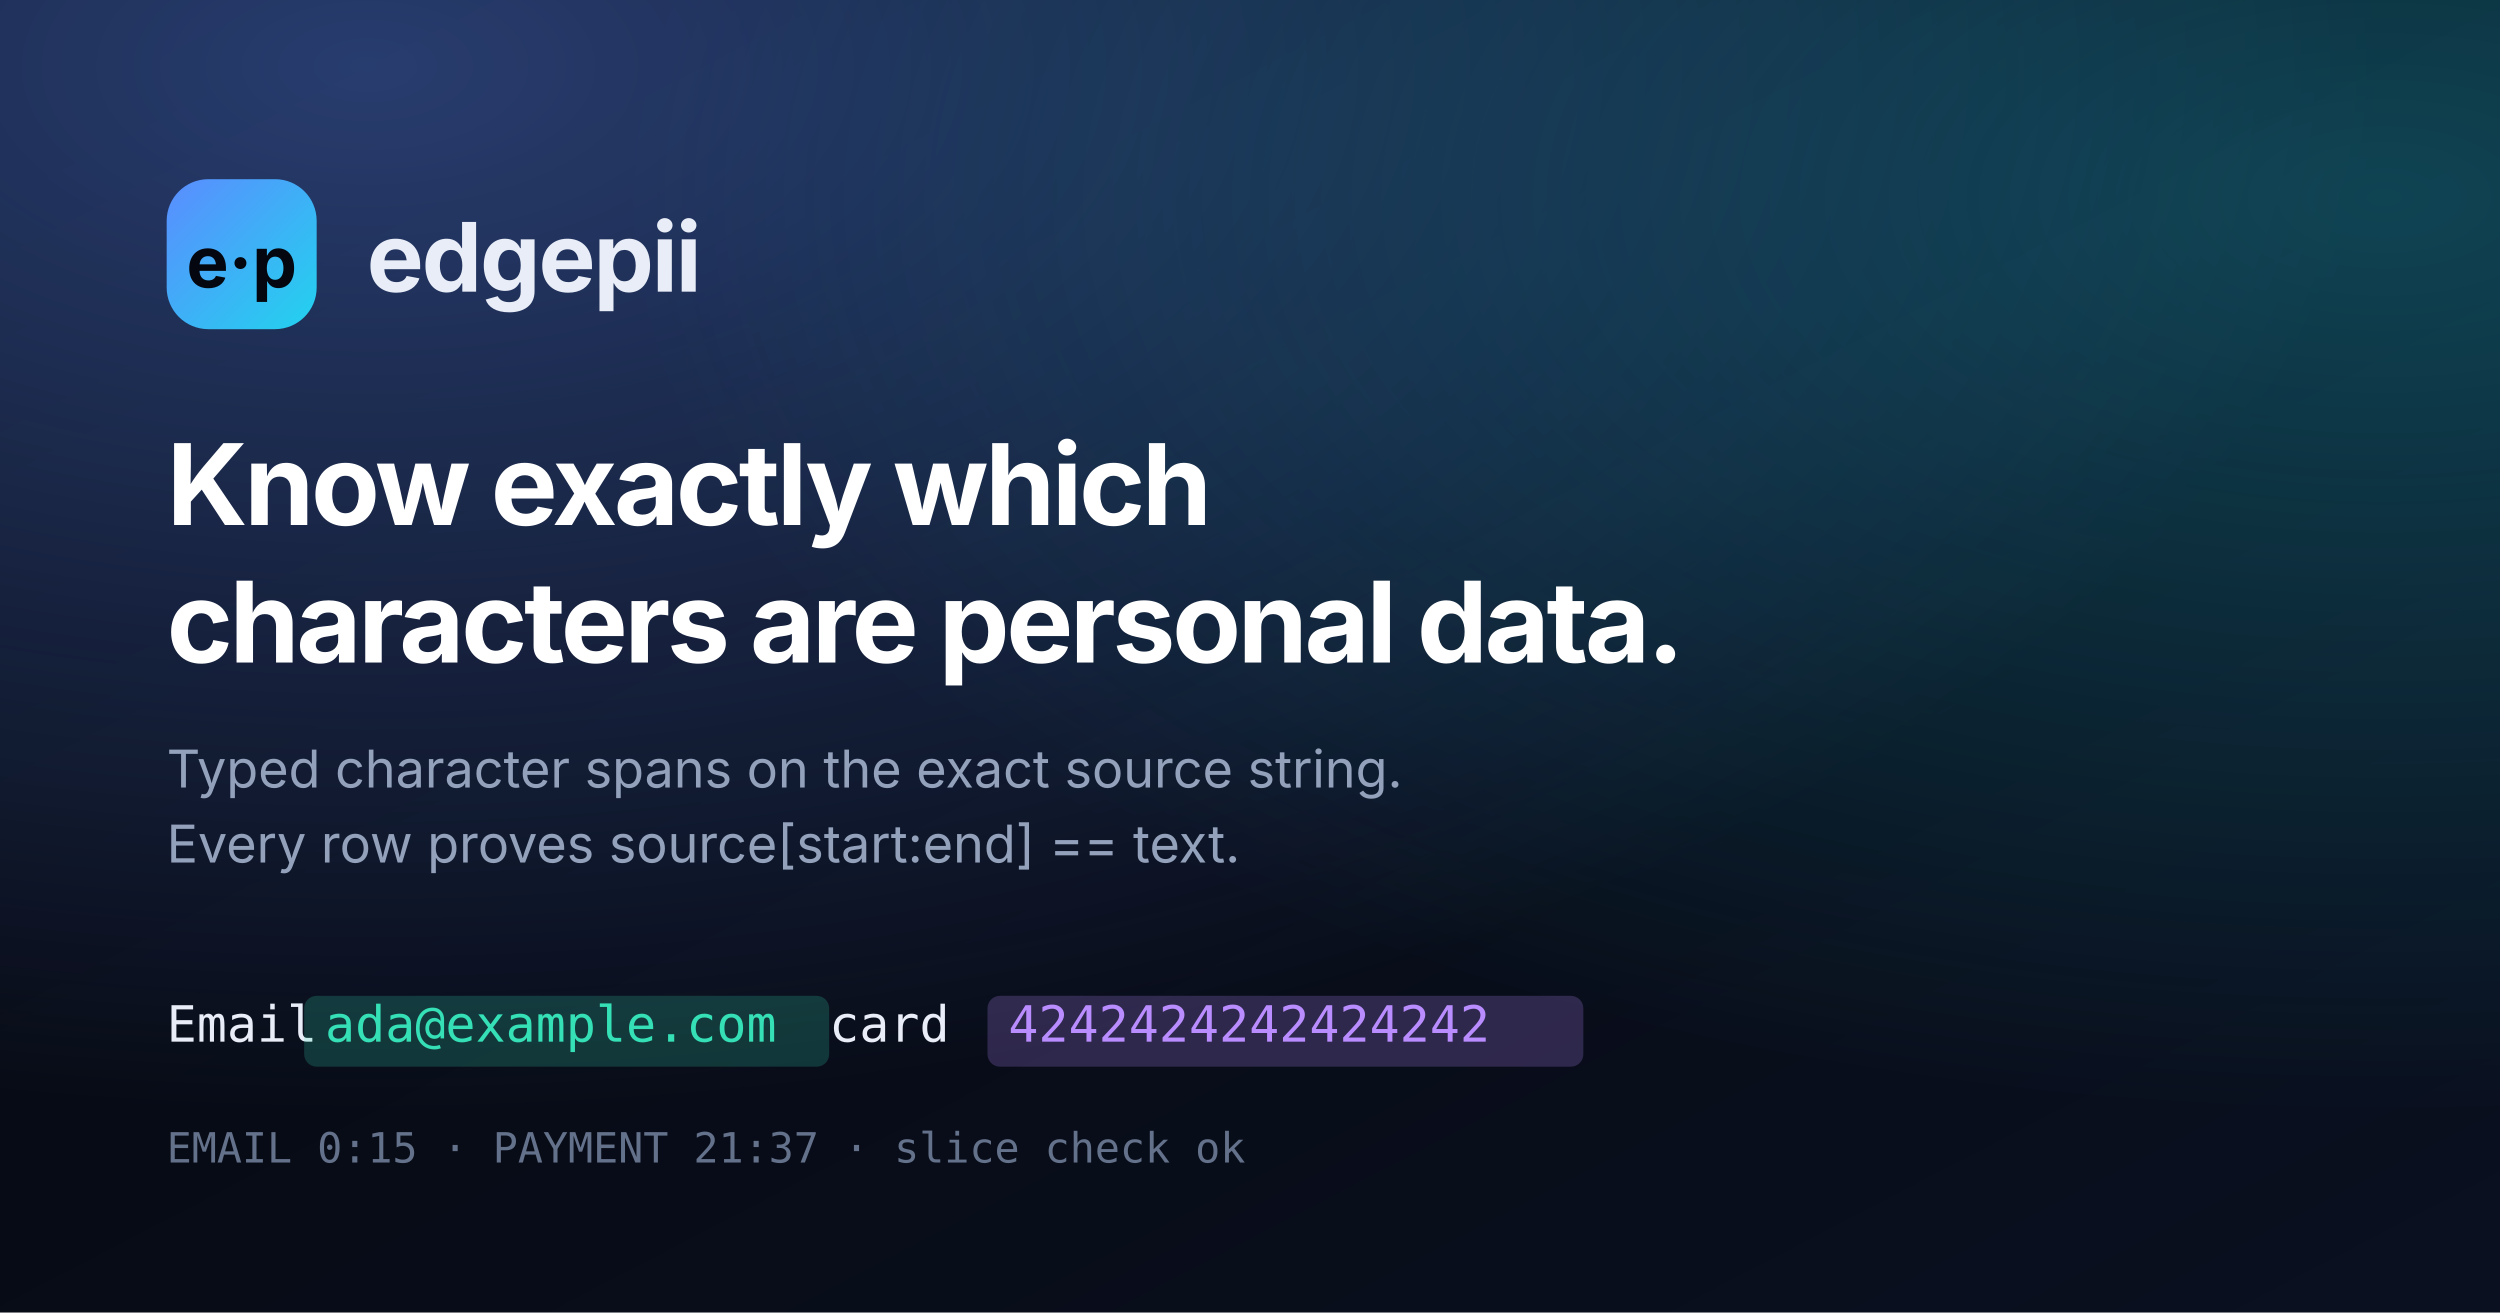
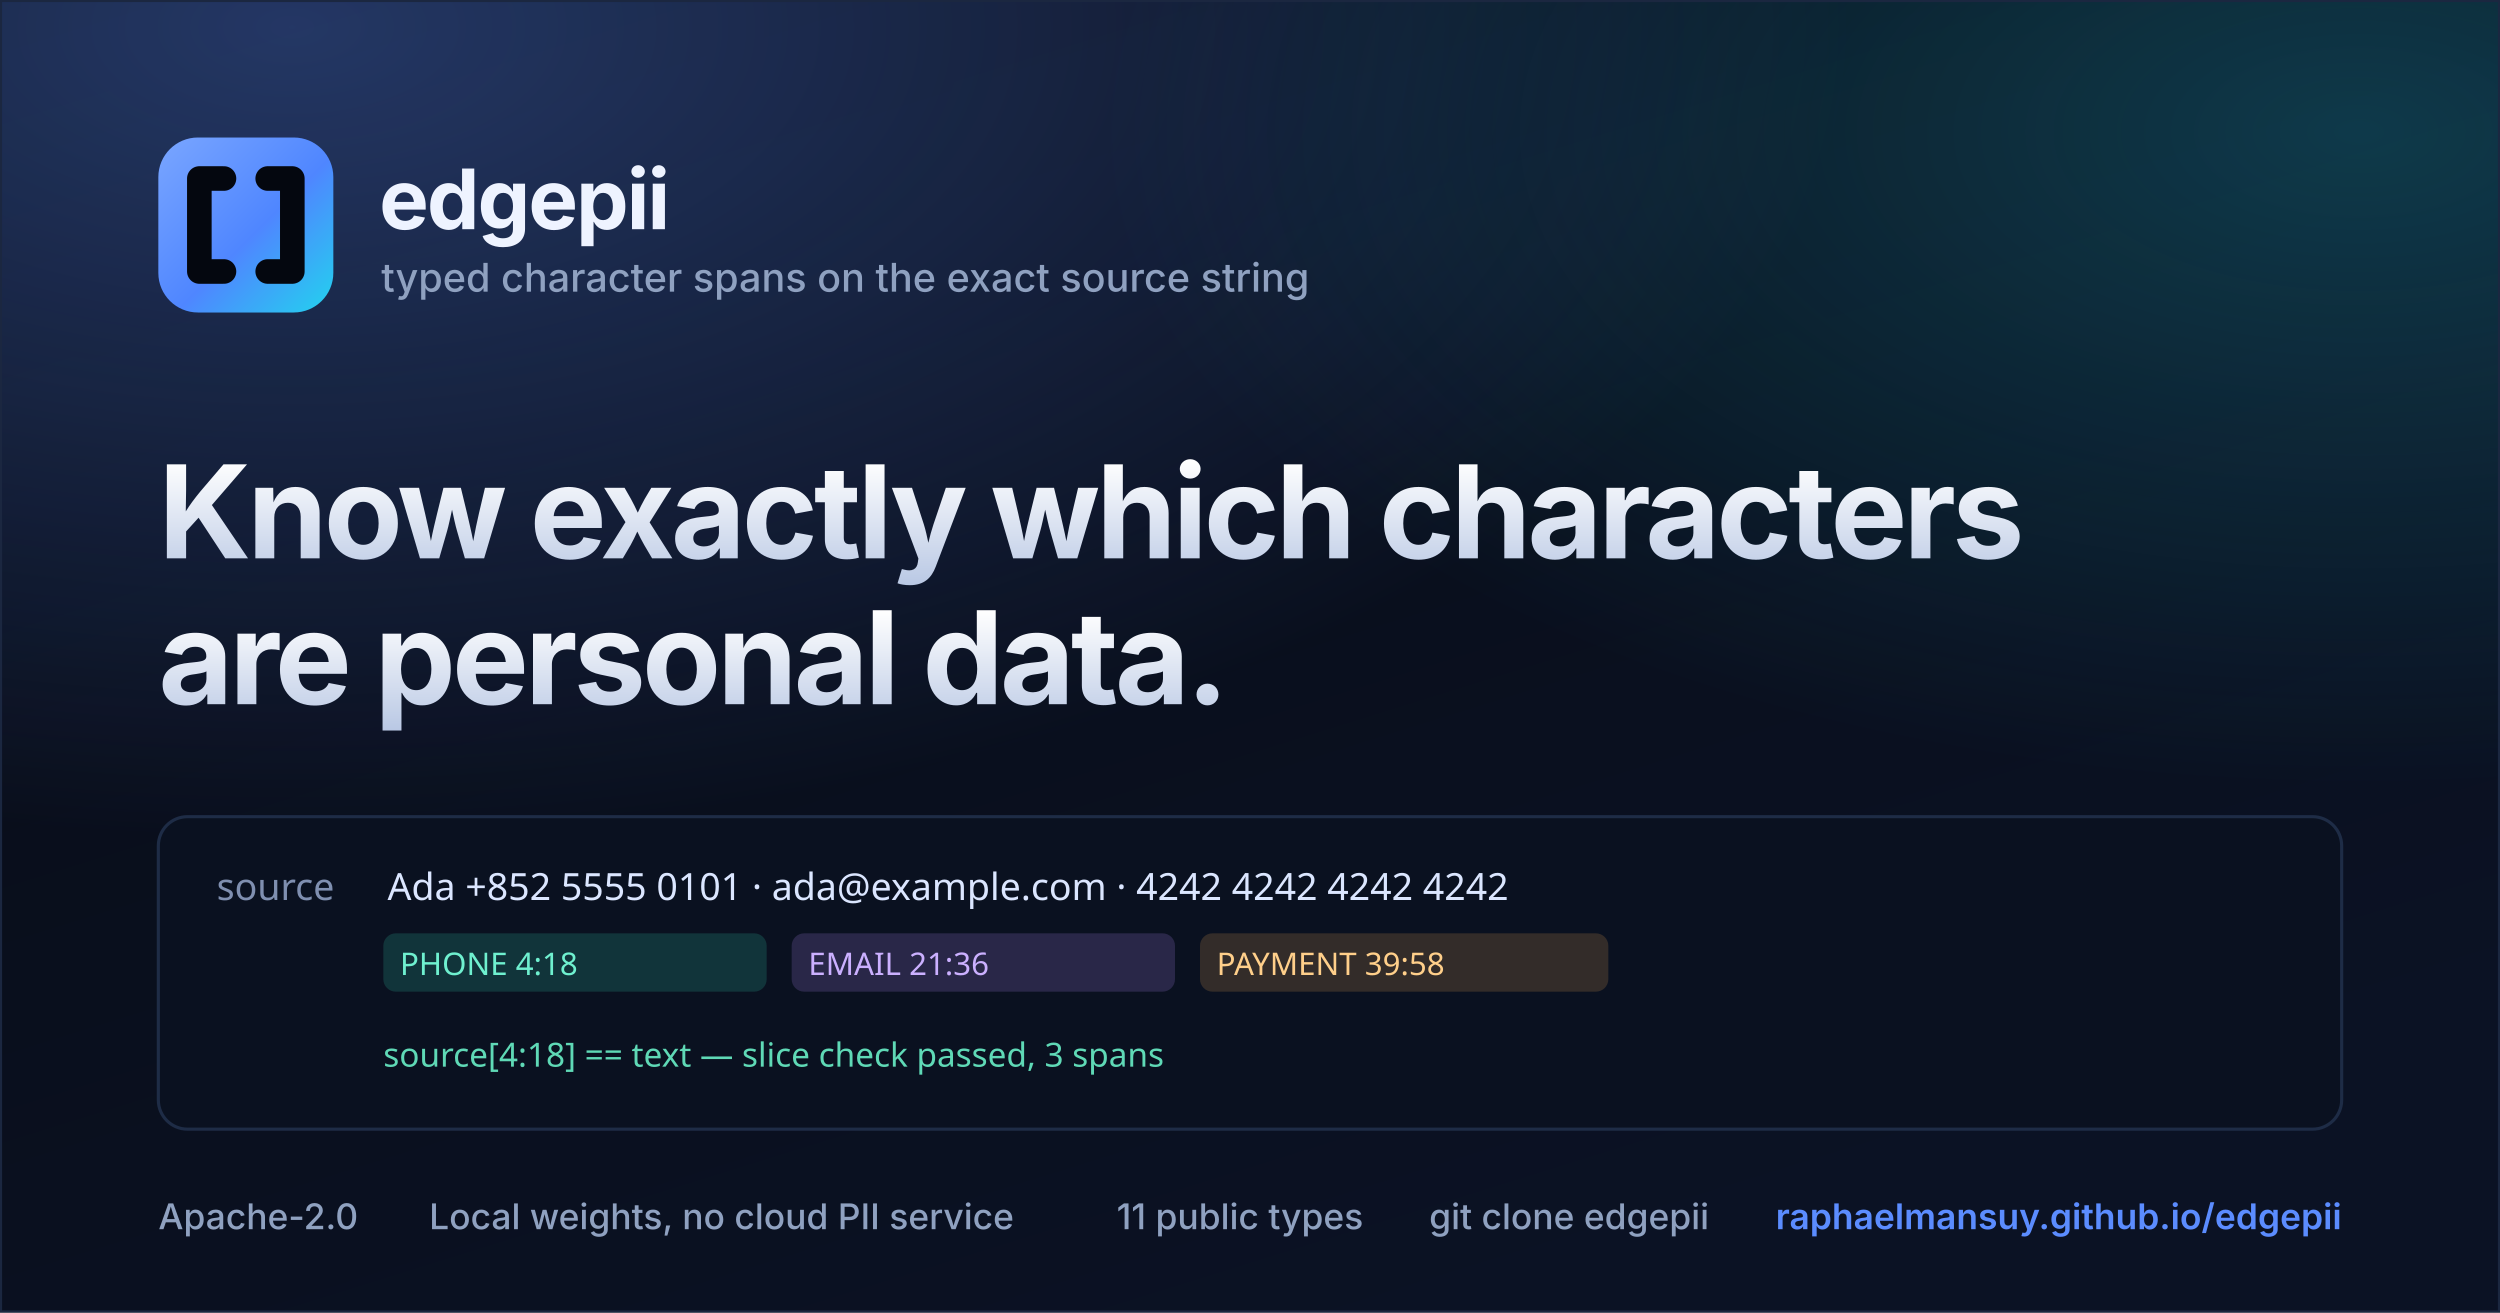
- <svg xmlns="http://www.w3.org/2000/svg" viewBox="0 0 1200 630" role="img" aria-label="edgepii: typed character spans on the exact source string">
+ <svg xmlns="http://www.w3.org/2000/svg" viewBox="0 0 1200 630" width="1200" height="630" role="img" aria-label="edgepii: find PII as typed character spans on the exact source string">
  <defs>
-     <linearGradient id="bg" x1="0" y1="0" x2="1" y2="1">
-       <stop offset="0" stop-color="#05070d" />
-       <stop offset="1" stop-color="#0a1020" />
+     <linearGradient id="bg" x1="0" y1="0" x2="0.6" y2="1">
+       <stop offset="0" stop-color="#070b14" />
+       <stop offset="1" stop-color="#0b1224" />
    </linearGradient>
-     <radialGradient id="glow" cx="0.15" cy="0.05" r="0.8">
-       <stop offset="0" stop-color="#5b8cff" stop-opacity="0.4" />
+     <radialGradient id="glowA" cx="0.12" cy="0.02" r="0.62">
+       <stop offset="0" stop-color="#5b8cff" stop-opacity="0.34" />
      <stop offset="1" stop-color="#5b8cff" stop-opacity="0" />
    </radialGradient>
-     <radialGradient id="glow2" cx="0.95" cy="0.15" r="0.7">
-       <stop offset="0" stop-color="#22d3ee" stop-opacity="0.28" />
+     <radialGradient id="glowB" cx="0.94" cy="0.1" r="0.5">
+       <stop offset="0" stop-color="#22d3ee" stop-opacity="0.22" />
      <stop offset="1" stop-color="#22d3ee" stop-opacity="0" />
    </radialGradient>
-     <linearGradient id="mark" x1="0" y1="0" x2="1" y2="1">
-       <stop offset="0" stop-color="#5b8cff" />
+     <linearGradient id="tile" x1="0" y1="0" x2="1" y2="1">
+       <stop offset="0" stop-color="#7aa6ff" />
+       <stop offset="0.55" stop-color="#4f86ff" />
      <stop offset="1" stop-color="#22d3ee" />
+     </linearGradient>
+     <linearGradient id="head" x1="0" y1="0" x2="0" y2="1">
+       <stop offset="0" stop-color="#ffffff" />
+       <stop offset="1" stop-color="#b9c8e4" />
    </linearGradient>
  </defs>
  <rect width="1200" height="630" fill="url(#bg)" />
-   <rect width="1200" height="630" fill="url(#glow)" />
-   <rect width="1200" height="630" fill="url(#glow2)" />
-   <rect x="80" y="86" width="72" height="72" rx="20" fill="url(#mark)" />
-   <text x="116" y="138" font-family="Inter, Helvetica, Arial, sans-serif" font-size="34" font-weight="700" text-anchor="middle" fill="#04070f">e·p</text>
-   <text x="176" y="140" font-family="Inter, Helvetica, Arial, sans-serif" font-size="46" font-weight="700" fill="#e8edf7" letter-spacing="-1">edgepii</text>
-   <text x="80" y="252" font-family="Inter, Helvetica, Arial, sans-serif" font-size="54" font-weight="700" fill="#ffffff" letter-spacing="-1.6">Know exactly which</text>
-   <text x="80" y="318" font-family="Inter, Helvetica, Arial, sans-serif" font-size="54" font-weight="700" fill="#ffffff" letter-spacing="-1.6">characters are personal data.</text>
-   <text x="80" y="378" font-family="Inter, Helvetica, Arial, sans-serif" font-size="25" fill="#93a1bb">Typed character spans on the exact source string.</text>
-   <text x="80" y="414" font-family="Inter, Helvetica, Arial, sans-serif" font-size="25" fill="#93a1bb">Every row proves source[start:end] == text.</text>
-   <g font-family="Menlo, monospace" font-size="24">
-     <text x="80" y="500" fill="#e8edf7">Email </text>
-     <rect x="146" y="478" width="252" height="34" rx="6" fill="#35e0b6" fill-opacity="0.2" />
-     <text x="156" y="500" fill="#35e0b6">ada@example.com</text>
-     <text x="398" y="500" fill="#e8edf7"> card </text>
-     <rect x="474" y="478" width="286" height="34" rx="6" fill="#b98cff" fill-opacity="0.22" />
-     <text x="484" y="500" fill="#b98cff">4242424242424242</text>
+   <rect width="1200" height="630" fill="url(#glowA)" />
+   <rect width="1200" height="630" fill="url(#glowB)" />
+   <rect x="0.5" y="0.5" width="1199" height="629" fill="none" stroke="#1b2740" stroke-width="1" />
+   <g transform="translate(76 66)">
+     <rect width="84" height="84" rx="19" fill="url(#tile)" />
+     <g transform="translate(42 42) scale(1.3125) translate(-32 -32)">
+       <path d="M24 15 H15 V49 H24" fill="none" stroke="#04070f" stroke-width="9" stroke-linecap="round" stroke-linejoin="round" />
+       <path d="M40 15 H49 V49 H40" fill="none" stroke="#04070f" stroke-width="9" stroke-linecap="round" stroke-linejoin="round" />
+     </g>
  </g>
-   <text x="80" y="558" font-family="Menlo, monospace" font-size="20" fill="#64718a">
-     EMAIL 0:15  ·  PAYMENT 21:37  ·  slice check ok
-   </text>
+   <text x="182" y="110" font-family="Inter" font-size="40" font-weight="700" fill="#eef3ff" letter-spacing="-0.9">edgepii</text>
+   <text x="183" y="140" font-family="Inter" font-size="19" font-weight="500" fill="#8fa1c0">typed character spans on the exact source string</text>
+   <text x="76" y="268" font-family="Inter" font-size="62" font-weight="700" fill="url(#head)" letter-spacing="-1.9">Know exactly which characters</text>
+   <text x="76" y="338" font-family="Inter" font-size="62" font-weight="700" fill="url(#head)" letter-spacing="-1.9">are personal data.</text>
+   <rect x="76" y="392" width="1048" height="150" rx="14" fill="#0a1120" stroke="#1e2c46" stroke-width="1.5" />
+   <text x="104" y="432" font-family="JetBrains Mono" font-size="18" fill="#7f8fb0">source</text>
+   <text x="186" y="432" font-family="JetBrains Mono" font-size="18" fill="#dbe6ff">Ada +852 5555 0101 · ada@example.com · 4242 4242 4242 4242</text>
+   <rect x="184" y="448" width="184" height="28" rx="6" fill="#35e0b6" fill-opacity="0.17" />
+   <text x="192" y="468" font-family="JetBrains Mono" font-size="15" fill="#6ff0cf">PHONE 4:18</text>
+   <rect x="380" y="448" width="184" height="28" rx="6" fill="#b98cff" fill-opacity="0.18" />
+   <text x="388" y="468" font-family="JetBrains Mono" font-size="15" fill="#cbb0ff">EMAIL 21:36</text>
+   <rect x="576" y="448" width="196" height="28" rx="6" fill="#ffb454" fill-opacity="0.17" />
+   <text x="584" y="468" font-family="JetBrains Mono" font-size="15" fill="#ffcf8a">PAYMENT 39:58</text>
+   <text x="184" y="512" font-family="JetBrains Mono" font-size="16" fill="#5fd9b6">source[4:18] == text — slice check passed, 3 spans</text>
+   <g font-family="Inter" font-size="17" font-weight="500" fill="#8fa1c0">
+     <text x="76" y="590">Apache-2.0</text>
+     <text x="206" y="590">Local weights, no cloud PII service</text>
+     <text x="536" y="590">11 public types</text>
+     <text x="686" y="590">git clone edgepii</text>
+   </g>
+   <text x="1124" y="590" text-anchor="end" font-family="Inter" font-size="17" font-weight="600" fill="#5b8cff">raphaelmansuy.github.io/edgepii</text>
</svg>
